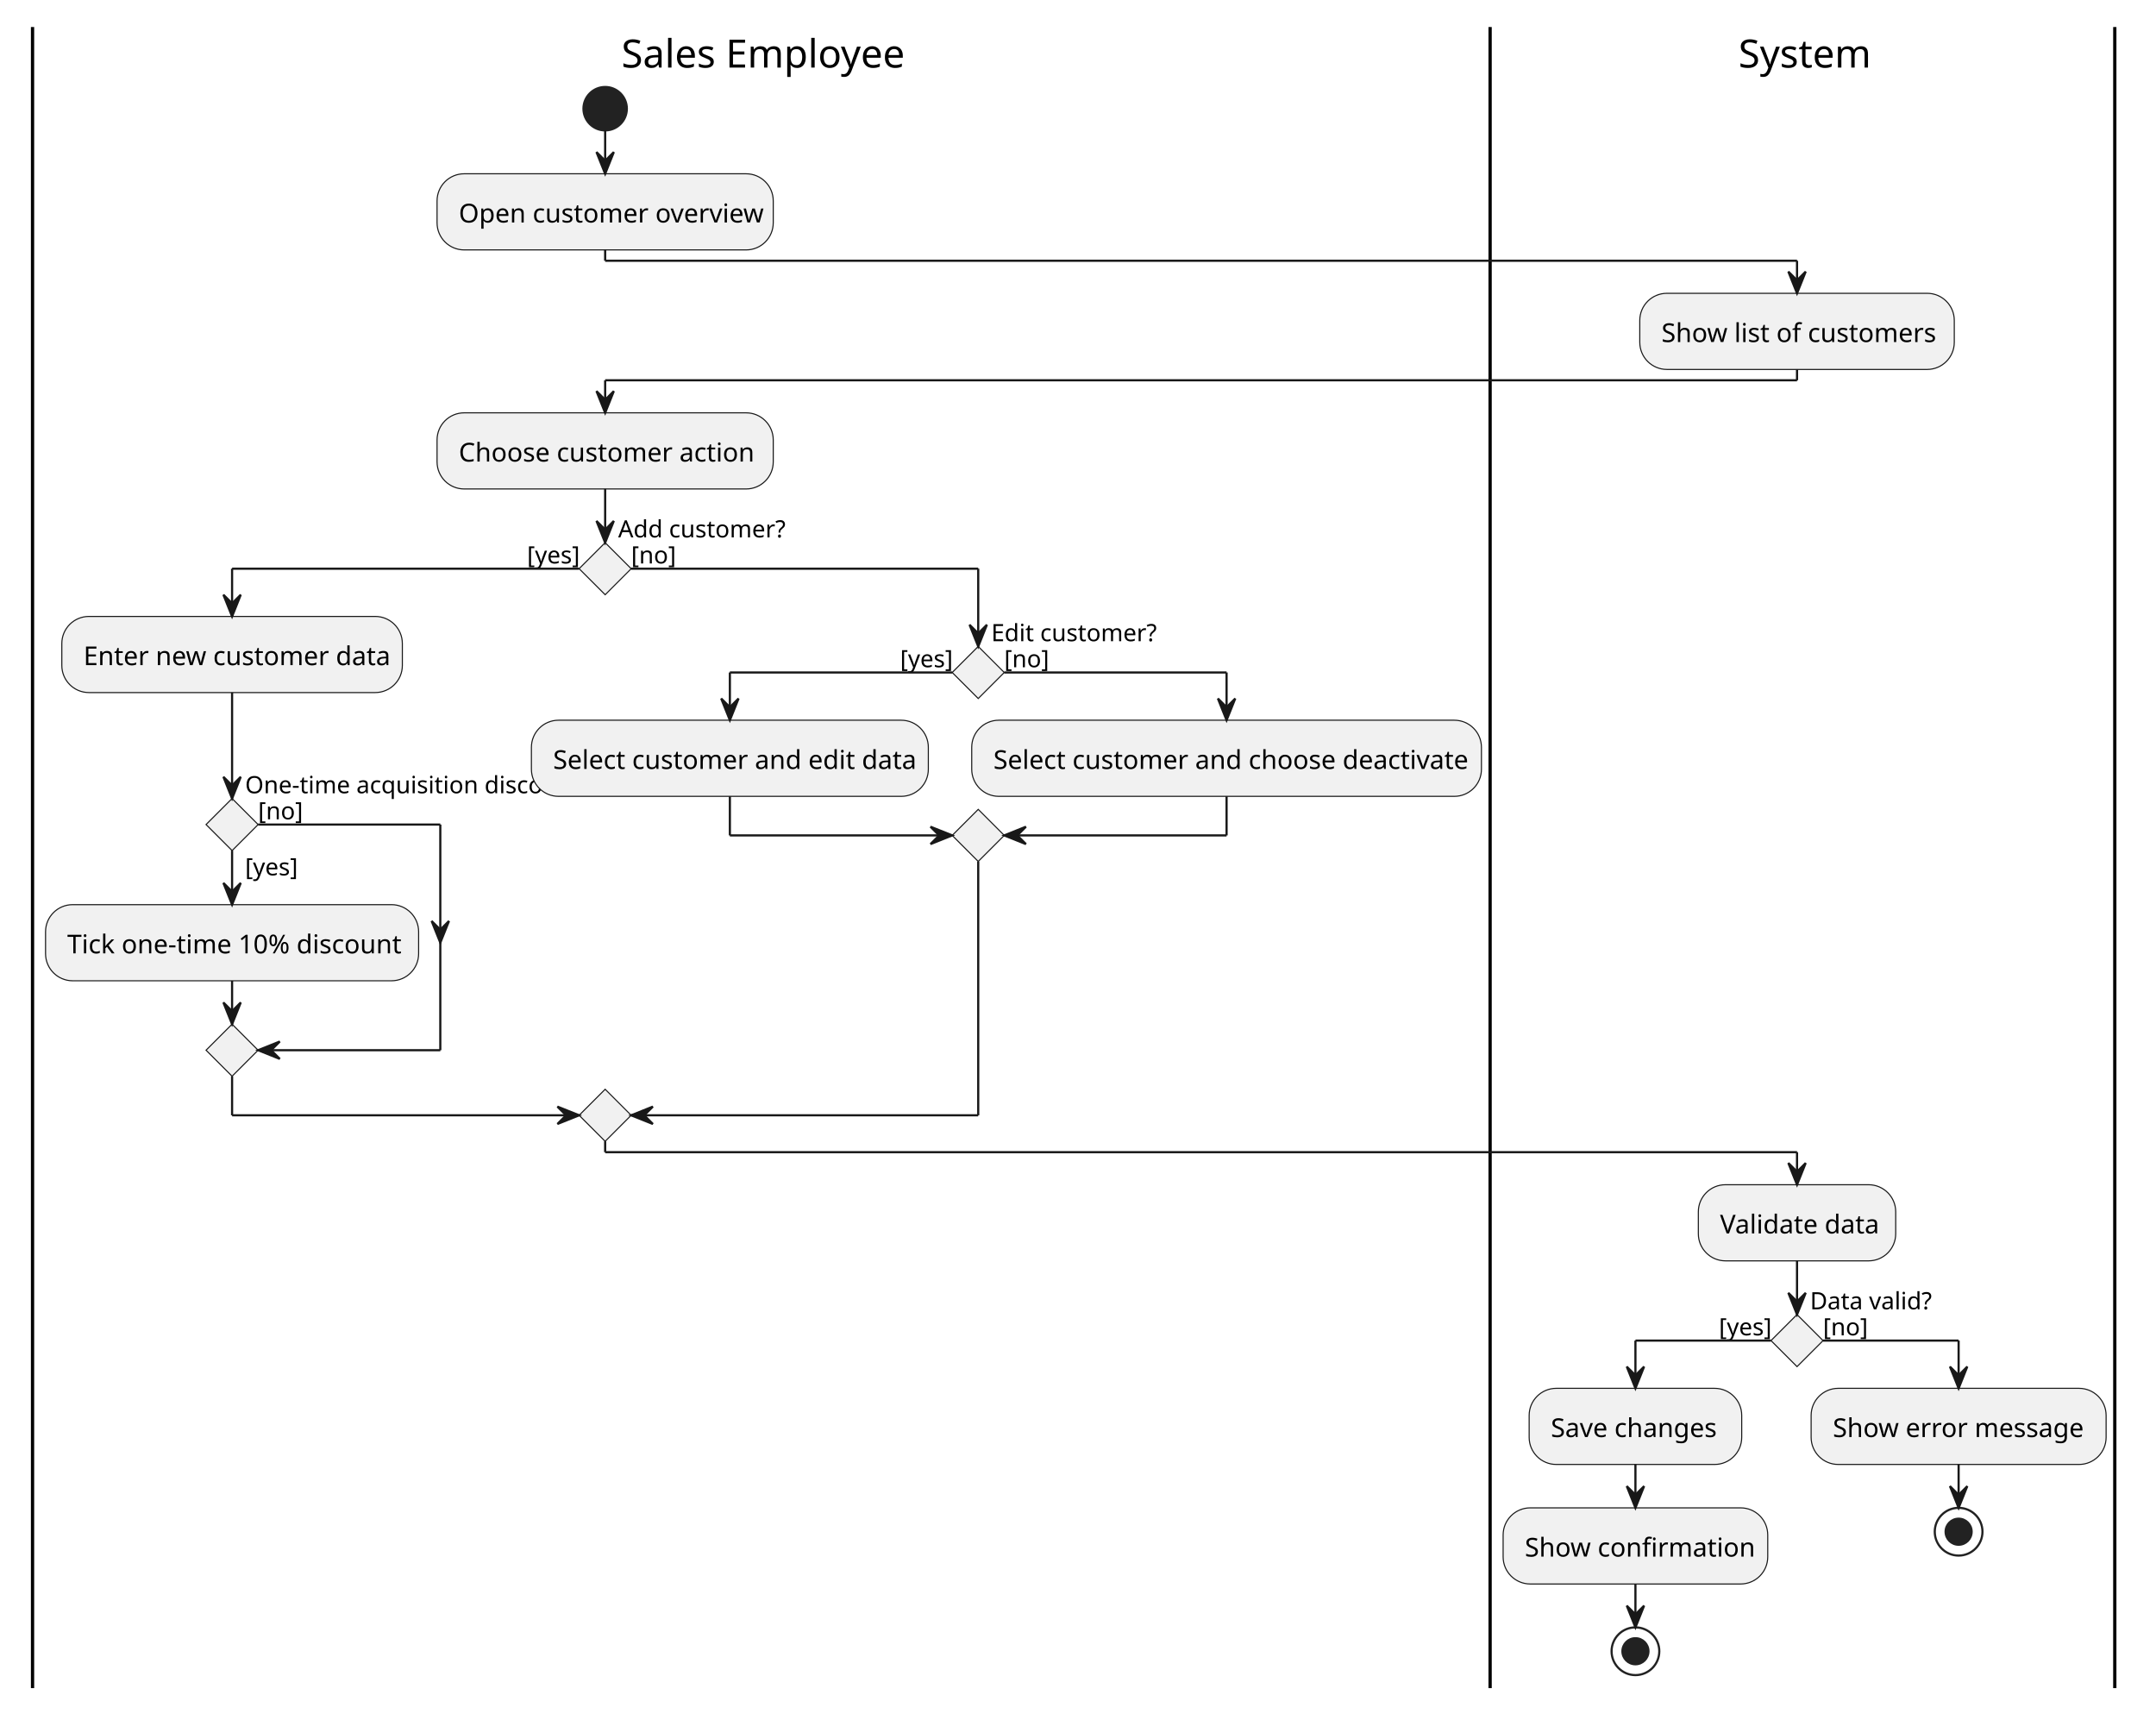
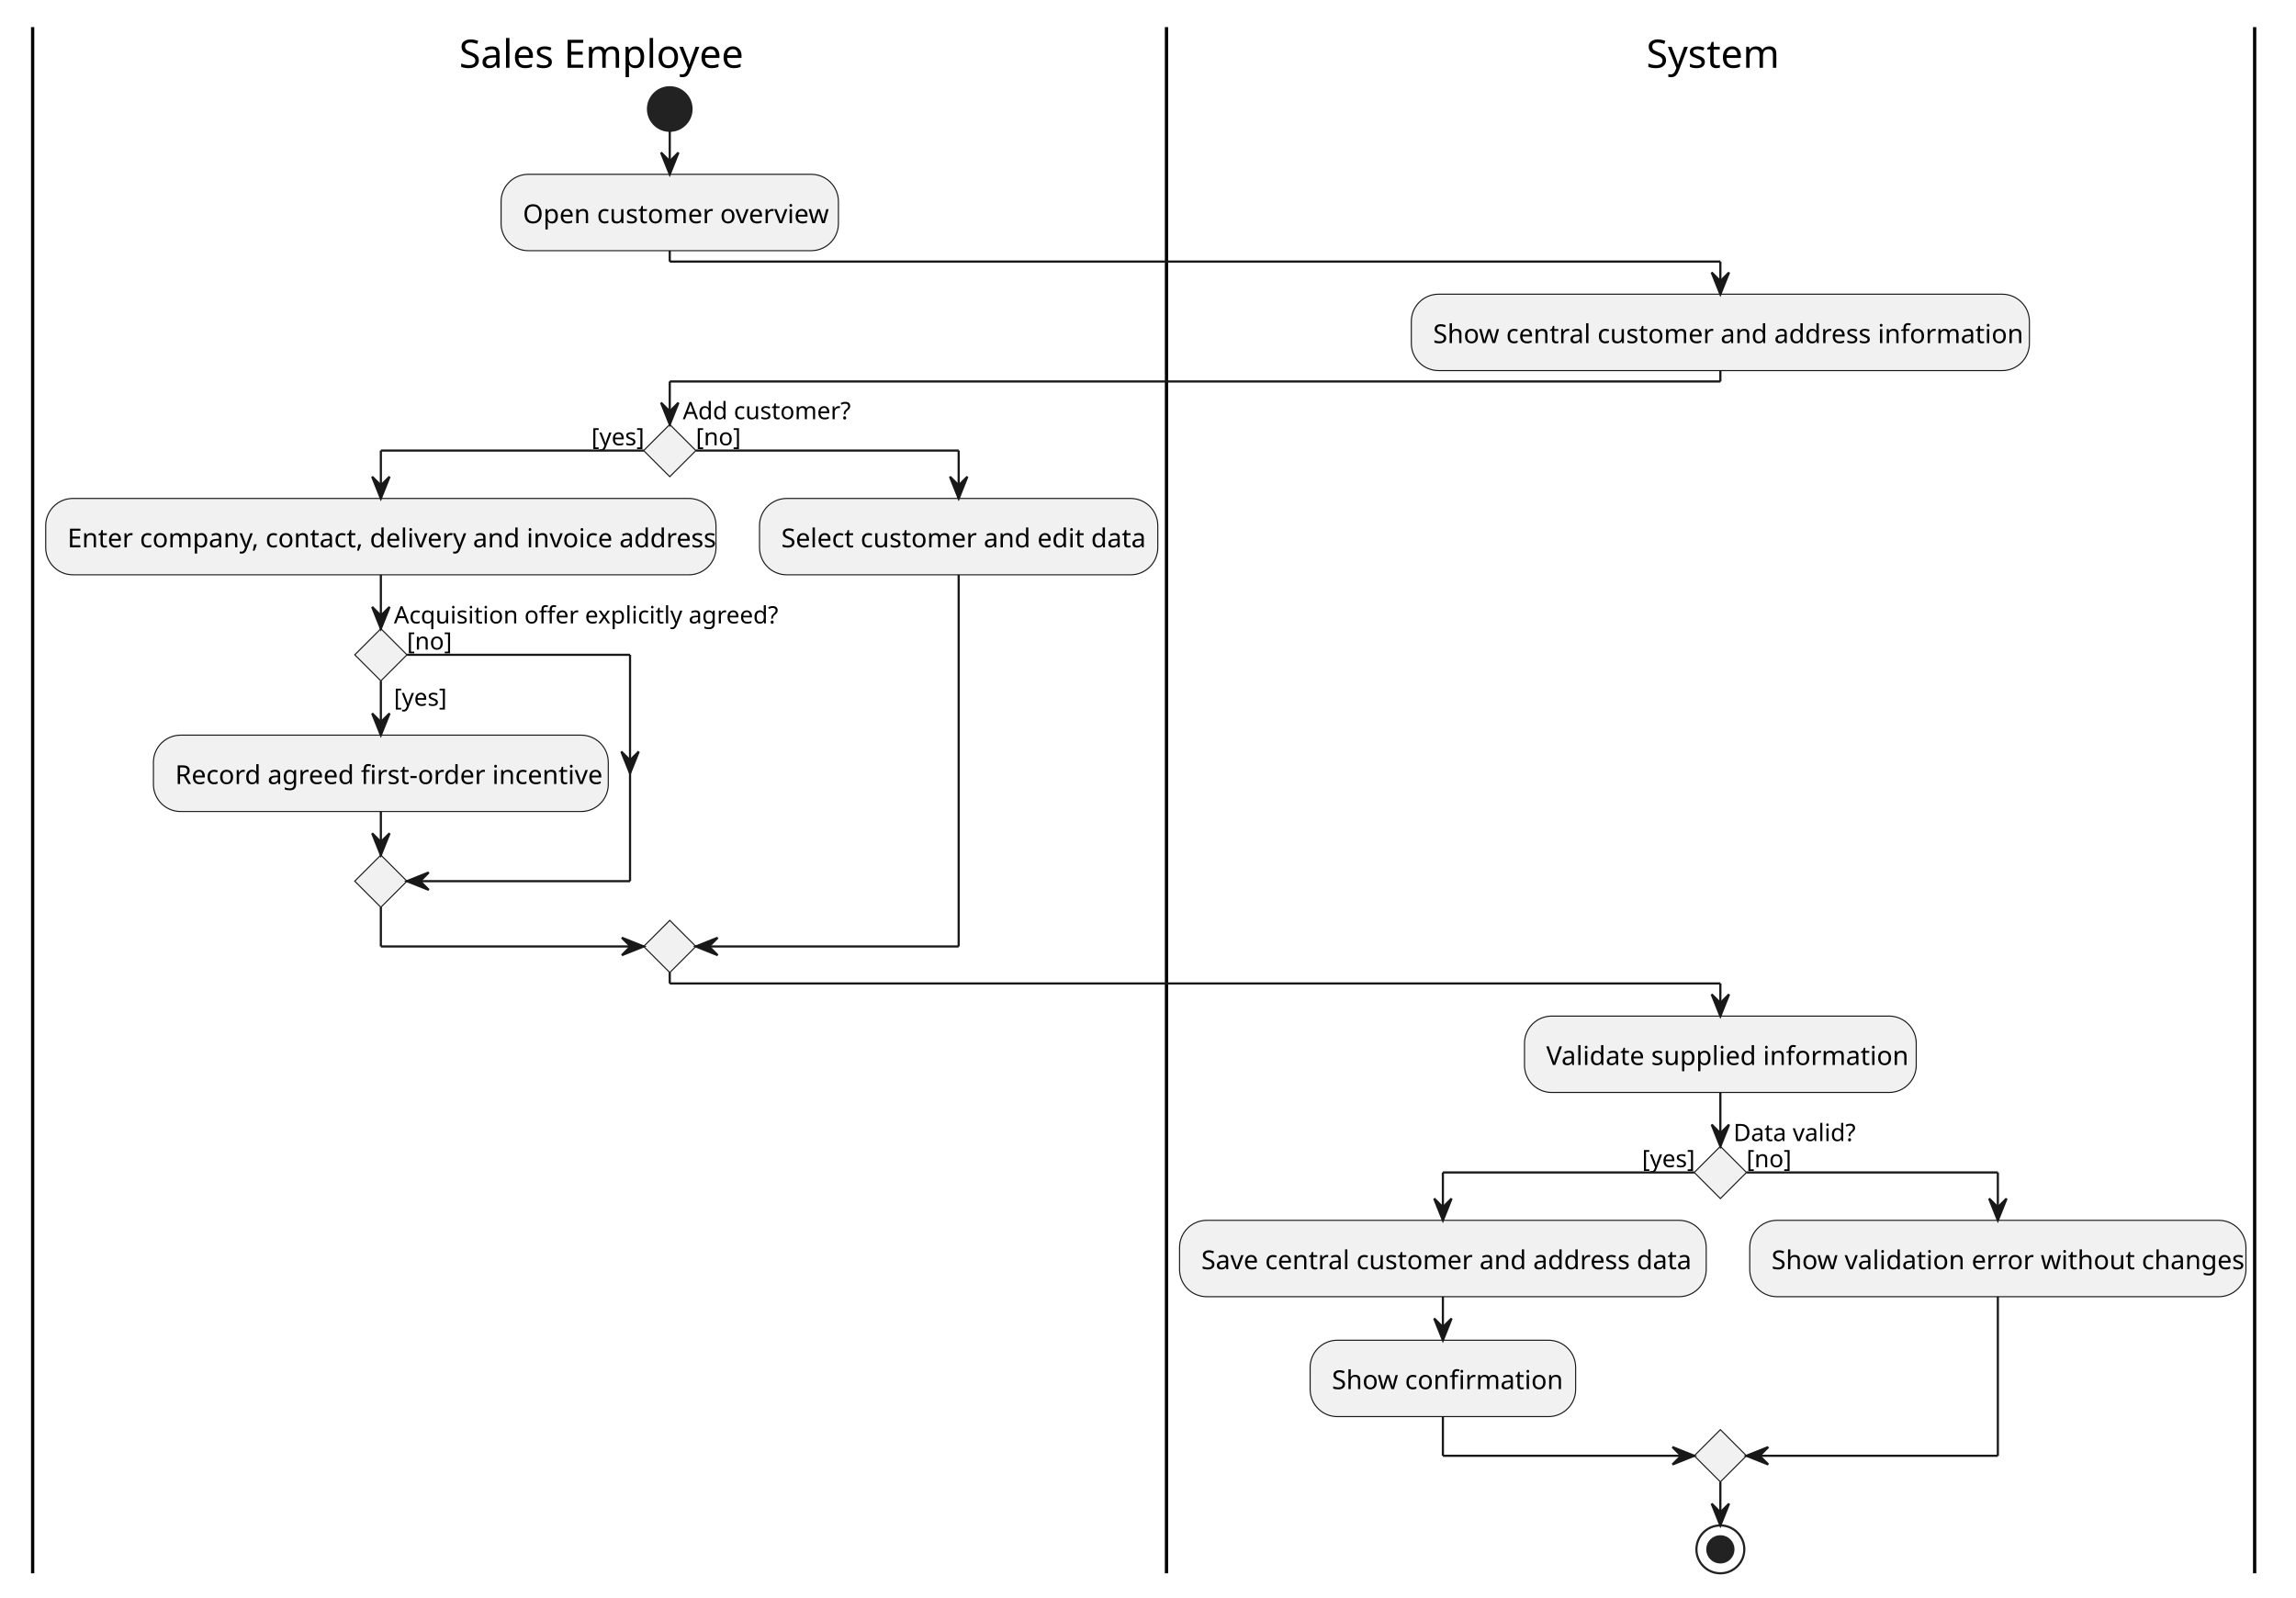
- <svg xmlns="http://www.w3.org/2000/svg" contentStyleType="text/css" height="790px" preserveAspectRatio="none" style="width:994px;height:790px;background:#FFFFFF;" version="1.1" viewBox="0 0 994 790" width="994px" zoomAndPan="magnify">
+ <svg xmlns="http://www.w3.org/2000/svg" contentStyleType="text/css" height="734px" preserveAspectRatio="none" style="width:1055px;height:734px;background:#FFFFFF;" version="1.1" viewBox="0 0 1055 734" width="1055px" zoomAndPan="magnify">
  <defs />
  <g>
-     <rect fill="none" height="22.641" style="stroke:none;stroke-width:1.0;" width="961.5" x="15" y="12.455" />
-     <ellipse cx="279" cy="50.096" fill="#222222" rx="10" ry="10" style="stroke:#222222;stroke-width:1.0;" />
-     <rect fill="#F1F1F1" height="35.094" rx="12.5" ry="12.5" style="stroke:#181818;stroke-width:0.5;" width="155" x="201.5" y="80.096" />
-     <text fill="#000000" font-family="sans-serif" font-size="12" lengthAdjust="spacing" textLength="135" x="211.5" y="102.553">Open customer overview</text>
-     <rect fill="#F1F1F1" height="35.094" rx="12.5" ry="12.5" style="stroke:#181818;stroke-width:0.5;" width="155" x="201.5" y="190.283" />
-     <text fill="#000000" font-family="sans-serif" font-size="12" lengthAdjust="spacing" textLength="135" x="211.5" y="212.74">Choose customer action</text>
-     <polygon fill="#F1F1F1" points="279,250.13,291,262.13,279,274.13,267,262.13,279,250.13" style="stroke:#181818;stroke-width:0.5;" />
-     <text fill="#000000" font-family="sans-serif" font-size="11" lengthAdjust="spacing" textLength="74" x="285" y="247.713">Add customer?</text>
-     <text fill="#000000" font-family="sans-serif" font-size="11" lengthAdjust="spacing" textLength="24" x="243" y="259.713">[yes]</text>
-     <text fill="#000000" font-family="sans-serif" font-size="11" lengthAdjust="spacing" textLength="18" x="291" y="259.713">[no]</text>
-     <rect fill="#F1F1F1" height="35.094" rx="12.5" ry="12.5" style="stroke:#181818;stroke-width:0.5;" width="157" x="28.5" y="284.13" />
-     <text fill="#000000" font-family="sans-serif" font-size="12" lengthAdjust="spacing" textLength="137" x="38.5" y="306.587">Enter new customer data</text>
-     <rect fill="#F1F1F1" height="35.094" rx="12.5" ry="12.5" style="stroke:#181818;stroke-width:0.5;" width="172" x="21" y="416.978" />
-     <text fill="#000000" font-family="sans-serif" font-size="12" lengthAdjust="spacing" textLength="152" x="31" y="439.435">Tick one-time 10% discount</text>
-     <polygon fill="#F1F1F1" points="107,368.06,119,380.06,107,392.06,95,380.06,107,368.06" style="stroke:#181818;stroke-width:0.5;" />
-     <text fill="#000000" font-family="sans-serif" font-size="11" lengthAdjust="spacing" textLength="147" x="113" y="365.643">One-time acquisition discount?</text>
-     <text fill="#000000" font-family="sans-serif" font-size="11" lengthAdjust="spacing" textLength="24" x="113" y="403.478">[yes]</text>
-     <text fill="#000000" font-family="sans-serif" font-size="11" lengthAdjust="spacing" textLength="18" x="119" y="377.643">[no]</text>
-     <polygon fill="#F1F1F1" points="107,472.071,119,484.071,107,496.071,95,484.071,107,472.071" style="stroke:#181818;stroke-width:0.5;" />
-     <polygon fill="#F1F1F1" points="451,297.966,463,309.966,451,321.966,439,309.966,451,297.966" style="stroke:#181818;stroke-width:0.5;" />
-     <text fill="#000000" font-family="sans-serif" font-size="11" lengthAdjust="spacing" textLength="71" x="457" y="295.549">Edit customer?</text>
-     <text fill="#000000" font-family="sans-serif" font-size="11" lengthAdjust="spacing" textLength="24" x="415" y="307.549">[yes]</text>
-     <text fill="#000000" font-family="sans-serif" font-size="11" lengthAdjust="spacing" textLength="18" x="463" y="307.549">[no]</text>
-     <rect fill="#F1F1F1" height="35.094" rx="12.5" ry="12.5" style="stroke:#181818;stroke-width:0.5;" width="183" x="245" y="331.966" />
-     <text fill="#000000" font-family="sans-serif" font-size="12" lengthAdjust="spacing" textLength="163" x="255" y="354.423">Select customer and edit data</text>
-     <rect fill="#F1F1F1" height="35.094" rx="12.5" ry="12.5" style="stroke:#181818;stroke-width:0.5;" width="235" x="448" y="331.966" />
-     <text fill="#000000" font-family="sans-serif" font-size="12" lengthAdjust="spacing" textLength="215" x="458" y="354.423">Select customer and choose deactivate</text>
-     <polygon fill="#F1F1F1" points="451,373.06,463,385.06,451,397.06,439,385.06,451,373.06" style="stroke:#181818;stroke-width:0.5;" />
-     <polygon fill="#F1F1F1" points="279,502.071,291,514.071,279,526.071,267,514.071,279,502.071" style="stroke:#181818;stroke-width:0.5;" />
-     <line style="stroke:#000000;stroke-width:1.5;" x1="15" x2="15" y1="12.455" y2="778.106" />
-     <rect fill="#F1F1F1" height="35.094" rx="12.5" ry="12.5" style="stroke:#181818;stroke-width:0.5;" width="145" x="756" y="135.19" />
-     <text fill="#000000" font-family="sans-serif" font-size="12" lengthAdjust="spacing" textLength="125" x="766" y="157.647">Show list of customers</text>
-     <rect fill="#F1F1F1" height="35.094" rx="12.5" ry="12.5" style="stroke:#181818;stroke-width:0.5;" width="91" x="783" y="546.071" />
-     <text fill="#000000" font-family="sans-serif" font-size="12" lengthAdjust="spacing" textLength="71" x="793" y="568.528">Validate data</text>
-     <polygon fill="#F1F1F1" points="828.5,605.918,840.5,617.918,828.5,629.918,816.5,617.918,828.5,605.918" style="stroke:#181818;stroke-width:0.5;" />
-     <text fill="#000000" font-family="sans-serif" font-size="11" lengthAdjust="spacing" textLength="53" x="834.5" y="603.501">Data valid?</text>
-     <text fill="#000000" font-family="sans-serif" font-size="11" lengthAdjust="spacing" textLength="24" x="792.5" y="615.501">[yes]</text>
-     <text fill="#000000" font-family="sans-serif" font-size="11" lengthAdjust="spacing" textLength="18" x="840.5" y="615.501">[no]</text>
-     <rect fill="#F1F1F1" height="35.094" rx="12.5" ry="12.5" style="stroke:#181818;stroke-width:0.5;" width="98" x="705" y="639.918" />
-     <text fill="#000000" font-family="sans-serif" font-size="12" lengthAdjust="spacing" textLength="78" x="715" y="662.375">Save changes</text>
-     <rect fill="#F1F1F1" height="35.094" rx="12.5" ry="12.5" style="stroke:#181818;stroke-width:0.5;" width="122" x="693" y="695.012" />
-     <text fill="#000000" font-family="sans-serif" font-size="12" lengthAdjust="spacing" textLength="102" x="703" y="717.469">Show confirmation</text>
-     <ellipse cx="754" cy="761.106" fill="none" rx="11" ry="11" style="stroke:#222222;stroke-width:1.0;" />
-     <ellipse cx="754" cy="761.106" fill="#222222" rx="6" ry="6" style="stroke:#222222;stroke-width:1.0;" />
-     <rect fill="#F1F1F1" height="35.094" rx="12.5" ry="12.5" style="stroke:#181818;stroke-width:0.5;" width="136" x="835" y="639.918" />
-     <text fill="#000000" font-family="sans-serif" font-size="12" lengthAdjust="spacing" textLength="116" x="845" y="662.375">Show error message</text>
-     <ellipse cx="903" cy="706.012" fill="none" rx="11" ry="11" style="stroke:#222222;stroke-width:1.0;" />
-     <ellipse cx="903" cy="706.012" fill="#222222" rx="6" ry="6" style="stroke:#222222;stroke-width:1.0;" />
-     <line style="stroke:#000000;stroke-width:1.5;" x1="687" x2="687" y1="12.455" y2="778.106" />
-     <line style="stroke:#000000;stroke-width:1.5;" x1="975" x2="975" y1="12.455" y2="778.106" />
-     <line style="stroke:#181818;stroke-width:1.0;" x1="279" x2="279" y1="60.096" y2="80.096" />
-     <polygon fill="#181818" points="275,70.096,279,80.096,283,70.096,279,74.096" style="stroke:#181818;stroke-width:1.0;" />
-     <line style="stroke:#181818;stroke-width:1.0;" x1="107" x2="107" y1="392.06" y2="416.978" />
-     <polygon fill="#181818" points="103,406.978,107,416.978,111,406.978,107,410.978" style="stroke:#181818;stroke-width:1.0;" />
-     <line style="stroke:#181818;stroke-width:1.0;" x1="119" x2="203" y1="380.06" y2="380.06" />
-     <polygon fill="#181818" points="199,424.524,203,434.524,207,424.524,203,428.524" style="stroke:#181818;stroke-width:1.0;" />
-     <line style="stroke:#181818;stroke-width:1.0;" x1="203" x2="203" y1="380.06" y2="484.071" />
-     <line style="stroke:#181818;stroke-width:1.0;" x1="203" x2="119" y1="484.071" y2="484.071" />
-     <polygon fill="#181818" points="129,480.071,119,484.071,129,488.071,125,484.071" style="stroke:#181818;stroke-width:1.0;" />
-     <line style="stroke:#181818;stroke-width:1.0;" x1="107" x2="107" y1="452.071" y2="472.071" />
-     <polygon fill="#181818" points="103,462.071,107,472.071,111,462.071,107,466.071" style="stroke:#181818;stroke-width:1.0;" />
-     <line style="stroke:#181818;stroke-width:1.0;" x1="107" x2="107" y1="319.224" y2="368.06" />
-     <polygon fill="#181818" points="103,358.06,107,368.06,111,358.06,107,362.06" style="stroke:#181818;stroke-width:1.0;" />
-     <line style="stroke:#181818;stroke-width:1.0;" x1="439" x2="336.5" y1="309.966" y2="309.966" />
-     <line style="stroke:#181818;stroke-width:1.0;" x1="336.5" x2="336.5" y1="309.966" y2="331.966" />
-     <polygon fill="#181818" points="332.5,321.966,336.5,331.966,340.5,321.966,336.5,325.966" style="stroke:#181818;stroke-width:1.0;" />
-     <line style="stroke:#181818;stroke-width:1.0;" x1="463" x2="565.5" y1="309.966" y2="309.966" />
-     <line style="stroke:#181818;stroke-width:1.0;" x1="565.5" x2="565.5" y1="309.966" y2="331.966" />
-     <polygon fill="#181818" points="561.5,321.966,565.5,331.966,569.5,321.966,565.5,325.966" style="stroke:#181818;stroke-width:1.0;" />
-     <line style="stroke:#181818;stroke-width:1.0;" x1="336.5" x2="336.5" y1="367.06" y2="385.06" />
-     <line style="stroke:#181818;stroke-width:1.0;" x1="336.5" x2="439" y1="385.06" y2="385.06" />
-     <polygon fill="#181818" points="429,381.06,439,385.06,429,389.06,433,385.06" style="stroke:#181818;stroke-width:1.0;" />
-     <line style="stroke:#181818;stroke-width:1.0;" x1="565.5" x2="565.5" y1="367.06" y2="385.06" />
-     <line style="stroke:#181818;stroke-width:1.0;" x1="565.5" x2="463" y1="385.06" y2="385.06" />
-     <polygon fill="#181818" points="473,381.06,463,385.06,473,389.06,469,385.06" style="stroke:#181818;stroke-width:1.0;" />
-     <line style="stroke:#181818;stroke-width:1.0;" x1="267" x2="107" y1="262.13" y2="262.13" />
-     <line style="stroke:#181818;stroke-width:1.0;" x1="107" x2="107" y1="262.13" y2="284.13" />
-     <polygon fill="#181818" points="103,274.13,107,284.13,111,274.13,107,278.13" style="stroke:#181818;stroke-width:1.0;" />
-     <line style="stroke:#181818;stroke-width:1.0;" x1="291" x2="451" y1="262.13" y2="262.13" />
-     <line style="stroke:#181818;stroke-width:1.0;" x1="451" x2="451" y1="262.13" y2="297.966" />
-     <polygon fill="#181818" points="447,287.966,451,297.966,455,287.966,451,291.966" style="stroke:#181818;stroke-width:1.0;" />
-     <line style="stroke:#181818;stroke-width:1.0;" x1="107" x2="107" y1="496.071" y2="514.071" />
-     <line style="stroke:#181818;stroke-width:1.0;" x1="107" x2="267" y1="514.071" y2="514.071" />
-     <polygon fill="#181818" points="257,510.071,267,514.071,257,518.071,261,514.071" style="stroke:#181818;stroke-width:1.0;" />
-     <line style="stroke:#181818;stroke-width:1.0;" x1="451" x2="451" y1="397.06" y2="514.071" />
-     <line style="stroke:#181818;stroke-width:1.0;" x1="451" x2="291" y1="514.071" y2="514.071" />
-     <polygon fill="#181818" points="301,510.071,291,514.071,301,518.071,297,514.071" style="stroke:#181818;stroke-width:1.0;" />
-     <line style="stroke:#181818;stroke-width:1.0;" x1="279" x2="279" y1="225.377" y2="250.13" />
-     <polygon fill="#181818" points="275,240.13,279,250.13,283,240.13,279,244.13" style="stroke:#181818;stroke-width:1.0;" />
-     <line style="stroke:#181818;stroke-width:1.0;" x1="754" x2="754" y1="675.012" y2="695.012" />
-     <polygon fill="#181818" points="750,685.012,754,695.012,758,685.012,754,689.012" style="stroke:#181818;stroke-width:1.0;" />
-     <line style="stroke:#181818;stroke-width:1.0;" x1="754" x2="754" y1="730.106" y2="750.106" />
-     <polygon fill="#181818" points="750,740.106,754,750.106,758,740.106,754,744.106" style="stroke:#181818;stroke-width:1.0;" />
-     <line style="stroke:#181818;stroke-width:1.0;" x1="903" x2="903" y1="675.012" y2="695.012" />
-     <polygon fill="#181818" points="899,685.012,903,695.012,907,685.012,903,689.012" style="stroke:#181818;stroke-width:1.0;" />
-     <line style="stroke:#181818;stroke-width:1.0;" x1="816.5" x2="754" y1="617.918" y2="617.918" />
-     <line style="stroke:#181818;stroke-width:1.0;" x1="754" x2="754" y1="617.918" y2="639.918" />
-     <polygon fill="#181818" points="750,629.918,754,639.918,758,629.918,754,633.918" style="stroke:#181818;stroke-width:1.0;" />
-     <line style="stroke:#181818;stroke-width:1.0;" x1="840.5" x2="903" y1="617.918" y2="617.918" />
-     <line style="stroke:#181818;stroke-width:1.0;" x1="903" x2="903" y1="617.918" y2="639.918" />
-     <polygon fill="#181818" points="899,629.918,903,639.918,907,629.918,903,633.918" style="stroke:#181818;stroke-width:1.0;" />
-     <line style="stroke:#181818;stroke-width:1.0;" x1="828.5" x2="828.5" y1="581.165" y2="605.918" />
-     <polygon fill="#181818" points="824.5,595.918,828.5,605.918,832.5,595.918,828.5,599.918" style="stroke:#181818;stroke-width:1.0;" />
-     <line style="stroke:#181818;stroke-width:1.0;" x1="279" x2="279" y1="115.189" y2="120.189" />
-     <line style="stroke:#181818;stroke-width:1.0;" x1="279" x2="828.5" y1="120.189" y2="120.189" />
-     <line style="stroke:#181818;stroke-width:1.0;" x1="828.5" x2="828.5" y1="120.189" y2="135.19" />
-     <polygon fill="#181818" points="824.5,125.189,828.5,135.19,832.5,125.189,828.5,129.19" style="stroke:#181818;stroke-width:1.0;" />
-     <line style="stroke:#181818;stroke-width:1.0;" x1="828.5" x2="828.5" y1="170.283" y2="175.283" />
-     <line style="stroke:#181818;stroke-width:1.0;" x1="828.5" x2="279" y1="175.283" y2="175.283" />
-     <line style="stroke:#181818;stroke-width:1.0;" x1="279" x2="279" y1="175.283" y2="190.283" />
-     <polygon fill="#181818" points="275,180.283,279,190.283,283,180.283,279,184.283" style="stroke:#181818;stroke-width:1.0;" />
-     <line style="stroke:#181818;stroke-width:1.0;" x1="279" x2="279" y1="526.071" y2="531.071" />
-     <line style="stroke:#181818;stroke-width:1.0;" x1="279" x2="828.5" y1="531.071" y2="531.071" />
-     <line style="stroke:#181818;stroke-width:1.0;" x1="828.5" x2="828.5" y1="531.071" y2="546.071" />
-     <polygon fill="#181818" points="824.5,536.071,828.5,546.071,832.5,536.071,828.5,540.071" style="stroke:#181818;stroke-width:1.0;" />
-     <text fill="#000000" font-family="sans-serif" font-size="18" lengthAdjust="spacing" textLength="129" x="286.5" y="31.141">Sales Employee</text>
-     <text fill="#000000" font-family="sans-serif" font-size="18" lengthAdjust="spacing" textLength="59" x="801.5" y="31.141">System</text>
+     <rect fill="none" height="22.641" style="stroke:none;stroke-width:1.0;" width="1022.5" x="15" y="12.455" />
+     <ellipse cx="307.75" cy="50.096" fill="#222222" rx="10" ry="10" style="stroke:#222222;stroke-width:1.0;" />
+     <rect fill="#F1F1F1" height="35.094" rx="12.5" ry="12.5" style="stroke:#181818;stroke-width:0.5;" width="155" x="230.25" y="80.096" />
+     <text fill="#000000" font-family="sans-serif" font-size="12" lengthAdjust="spacing" textLength="135" x="240.25" y="102.553">Open customer overview</text>
+     <polygon fill="#F1F1F1" points="307.75,195.036,319.75,207.036,307.75,219.036,295.75,207.036,307.75,195.036" style="stroke:#181818;stroke-width:0.5;" />
+     <text fill="#000000" font-family="sans-serif" font-size="11" lengthAdjust="spacing" textLength="74" x="313.75" y="192.619">Add customer?</text>
+     <text fill="#000000" font-family="sans-serif" font-size="11" lengthAdjust="spacing" textLength="24" x="271.75" y="204.619">[yes]</text>
+     <text fill="#000000" font-family="sans-serif" font-size="11" lengthAdjust="spacing" textLength="18" x="319.75" y="204.619">[no]</text>
+     <rect fill="#F1F1F1" height="35.094" rx="12.5" ry="12.5" style="stroke:#181818;stroke-width:0.5;" width="308" x="21" y="229.036" />
+     <text fill="#000000" font-family="sans-serif" font-size="12" lengthAdjust="spacing" textLength="288" x="31" y="251.493">Enter company, contact, delivery and invoice address</text>
+     <rect fill="#F1F1F1" height="35.094" rx="12.5" ry="12.5" style="stroke:#181818;stroke-width:0.5;" width="209" x="70.5" y="337.801" />
+     <text fill="#000000" font-family="sans-serif" font-size="12" lengthAdjust="spacing" textLength="189" x="80.5" y="360.258">Record agreed first-order incentive</text>
+     <polygon fill="#F1F1F1" points="175,288.883,187,300.883,175,312.883,163,300.883,175,288.883" style="stroke:#181818;stroke-width:0.5;" />
+     <text fill="#000000" font-family="sans-serif" font-size="11" lengthAdjust="spacing" textLength="167" x="181" y="286.466">Acquisition offer explicitly agreed?</text>
+     <text fill="#000000" font-family="sans-serif" font-size="11" lengthAdjust="spacing" textLength="24" x="181" y="324.302">[yes]</text>
+     <text fill="#000000" font-family="sans-serif" font-size="11" lengthAdjust="spacing" textLength="18" x="187" y="298.466">[no]</text>
+     <polygon fill="#F1F1F1" points="175,392.894,187,404.894,175,416.894,163,404.894,175,392.894" style="stroke:#181818;stroke-width:0.5;" />
+     <rect fill="#F1F1F1" height="35.094" rx="12.5" ry="12.5" style="stroke:#181818;stroke-width:0.5;" width="183" x="349" y="229.036" />
+     <text fill="#000000" font-family="sans-serif" font-size="12" lengthAdjust="spacing" textLength="163" x="359" y="251.493">Select customer and edit data</text>
+     <polygon fill="#F1F1F1" points="307.75,422.894,319.75,434.894,307.75,446.894,295.75,434.894,307.75,422.894" style="stroke:#181818;stroke-width:0.5;" />
+     <line style="stroke:#000000;stroke-width:1.5;" x1="15" x2="15" y1="12.455" y2="722.929" />
+     <rect fill="#F1F1F1" height="35.094" rx="12.5" ry="12.5" style="stroke:#181818;stroke-width:0.5;" width="284" x="648.5" y="135.19" />
+     <text fill="#000000" font-family="sans-serif" font-size="12" lengthAdjust="spacing" textLength="264" x="658.5" y="157.647">Show central customer and address information</text>
+     <rect fill="#F1F1F1" height="35.094" rx="12.5" ry="12.5" style="stroke:#181818;stroke-width:0.5;" width="180" x="700.5" y="466.894" />
+     <text fill="#000000" font-family="sans-serif" font-size="12" lengthAdjust="spacing" textLength="160" x="710.5" y="489.352">Validate supplied information</text>
+     <polygon fill="#F1F1F1" points="790.5,526.741,802.5,538.741,790.5,550.741,778.5,538.741,790.5,526.741" style="stroke:#181818;stroke-width:0.5;" />
+     <text fill="#000000" font-family="sans-serif" font-size="11" lengthAdjust="spacing" textLength="53" x="796.5" y="524.324">Data valid?</text>
+     <text fill="#000000" font-family="sans-serif" font-size="11" lengthAdjust="spacing" textLength="24" x="754.5" y="536.324">[yes]</text>
+     <text fill="#000000" font-family="sans-serif" font-size="11" lengthAdjust="spacing" textLength="18" x="802.5" y="536.324">[no]</text>
+     <rect fill="#F1F1F1" height="35.094" rx="12.5" ry="12.5" style="stroke:#181818;stroke-width:0.5;" width="242" x="542" y="560.741" />
+     <text fill="#000000" font-family="sans-serif" font-size="12" lengthAdjust="spacing" textLength="222" x="552" y="583.198">Save central customer and address data</text>
+     <rect fill="#F1F1F1" height="35.094" rx="12.5" ry="12.5" style="stroke:#181818;stroke-width:0.5;" width="122" x="602" y="615.835" />
+     <text fill="#000000" font-family="sans-serif" font-size="12" lengthAdjust="spacing" textLength="102" x="612" y="638.292">Show confirmation</text>
+     <rect fill="#F1F1F1" height="35.094" rx="12.5" ry="12.5" style="stroke:#181818;stroke-width:0.5;" width="228" x="804" y="560.741" />
+     <text fill="#000000" font-family="sans-serif" font-size="12" lengthAdjust="spacing" textLength="208" x="814" y="583.198">Show validation error without changes</text>
+     <polygon fill="#F1F1F1" points="790.5,656.929,802.5,668.929,790.5,680.929,778.5,668.929,790.5,656.929" style="stroke:#181818;stroke-width:0.5;" />
+     <ellipse cx="790.5" cy="711.929" fill="none" rx="11" ry="11" style="stroke:#222222;stroke-width:1.0;" />
+     <ellipse cx="790.5" cy="711.929" fill="#222222" rx="6" ry="6" style="stroke:#222222;stroke-width:1.0;" />
+     <line style="stroke:#000000;stroke-width:1.5;" x1="536" x2="536" y1="12.455" y2="722.929" />
+     <line style="stroke:#000000;stroke-width:1.5;" x1="1036" x2="1036" y1="12.455" y2="722.929" />
+     <line style="stroke:#181818;stroke-width:1.0;" x1="307.75" x2="307.75" y1="60.096" y2="80.096" />
+     <polygon fill="#181818" points="303.75,70.096,307.75,80.096,311.75,70.096,307.75,74.096" style="stroke:#181818;stroke-width:1.0;" />
+     <line style="stroke:#181818;stroke-width:1.0;" x1="175" x2="175" y1="312.883" y2="337.801" />
+     <polygon fill="#181818" points="171,327.801,175,337.801,179,327.801,175,331.801" style="stroke:#181818;stroke-width:1.0;" />
+     <line style="stroke:#181818;stroke-width:1.0;" x1="187" x2="289.5" y1="300.883" y2="300.883" />
+     <polygon fill="#181818" points="285.5,345.348,289.5,355.348,293.5,345.348,289.5,349.348" style="stroke:#181818;stroke-width:1.0;" />
+     <line style="stroke:#181818;stroke-width:1.0;" x1="289.5" x2="289.5" y1="300.883" y2="404.894" />
+     <line style="stroke:#181818;stroke-width:1.0;" x1="289.5" x2="187" y1="404.894" y2="404.894" />
+     <polygon fill="#181818" points="197,400.894,187,404.894,197,408.894,193,404.894" style="stroke:#181818;stroke-width:1.0;" />
+     <line style="stroke:#181818;stroke-width:1.0;" x1="175" x2="175" y1="372.894" y2="392.894" />
+     <polygon fill="#181818" points="171,382.894,175,392.894,179,382.894,175,386.894" style="stroke:#181818;stroke-width:1.0;" />
+     <line style="stroke:#181818;stroke-width:1.0;" x1="175" x2="175" y1="264.13" y2="288.883" />
+     <polygon fill="#181818" points="171,278.883,175,288.883,179,278.883,175,282.883" style="stroke:#181818;stroke-width:1.0;" />
+     <line style="stroke:#181818;stroke-width:1.0;" x1="295.75" x2="175" y1="207.036" y2="207.036" />
+     <line style="stroke:#181818;stroke-width:1.0;" x1="175" x2="175" y1="207.036" y2="229.036" />
+     <polygon fill="#181818" points="171,219.036,175,229.036,179,219.036,175,223.036" style="stroke:#181818;stroke-width:1.0;" />
+     <line style="stroke:#181818;stroke-width:1.0;" x1="319.75" x2="440.5" y1="207.036" y2="207.036" />
+     <line style="stroke:#181818;stroke-width:1.0;" x1="440.5" x2="440.5" y1="207.036" y2="229.036" />
+     <polygon fill="#181818" points="436.5,219.036,440.5,229.036,444.5,219.036,440.5,223.036" style="stroke:#181818;stroke-width:1.0;" />
+     <line style="stroke:#181818;stroke-width:1.0;" x1="175" x2="175" y1="416.894" y2="434.894" />
+     <line style="stroke:#181818;stroke-width:1.0;" x1="175" x2="295.75" y1="434.894" y2="434.894" />
+     <polygon fill="#181818" points="285.75,430.894,295.75,434.894,285.75,438.894,289.75,434.894" style="stroke:#181818;stroke-width:1.0;" />
+     <line style="stroke:#181818;stroke-width:1.0;" x1="440.5" x2="440.5" y1="264.13" y2="434.894" />
+     <line style="stroke:#181818;stroke-width:1.0;" x1="440.5" x2="319.75" y1="434.894" y2="434.894" />
+     <polygon fill="#181818" points="329.75,430.894,319.75,434.894,329.75,438.894,325.75,434.894" style="stroke:#181818;stroke-width:1.0;" />
+     <line style="stroke:#181818;stroke-width:1.0;" x1="663" x2="663" y1="595.835" y2="615.835" />
+     <polygon fill="#181818" points="659,605.835,663,615.835,667,605.835,663,609.835" style="stroke:#181818;stroke-width:1.0;" />
+     <line style="stroke:#181818;stroke-width:1.0;" x1="778.5" x2="663" y1="538.741" y2="538.741" />
+     <line style="stroke:#181818;stroke-width:1.0;" x1="663" x2="663" y1="538.741" y2="560.741" />
+     <polygon fill="#181818" points="659,550.741,663,560.741,667,550.741,663,554.741" style="stroke:#181818;stroke-width:1.0;" />
+     <line style="stroke:#181818;stroke-width:1.0;" x1="802.5" x2="918" y1="538.741" y2="538.741" />
+     <line style="stroke:#181818;stroke-width:1.0;" x1="918" x2="918" y1="538.741" y2="560.741" />
+     <polygon fill="#181818" points="914,550.741,918,560.741,922,550.741,918,554.741" style="stroke:#181818;stroke-width:1.0;" />
+     <line style="stroke:#181818;stroke-width:1.0;" x1="663" x2="663" y1="650.929" y2="668.929" />
+     <line style="stroke:#181818;stroke-width:1.0;" x1="663" x2="778.5" y1="668.929" y2="668.929" />
+     <polygon fill="#181818" points="768.5,664.929,778.5,668.929,768.5,672.929,772.5,668.929" style="stroke:#181818;stroke-width:1.0;" />
+     <line style="stroke:#181818;stroke-width:1.0;" x1="918" x2="918" y1="595.835" y2="668.929" />
+     <line style="stroke:#181818;stroke-width:1.0;" x1="918" x2="802.5" y1="668.929" y2="668.929" />
+     <polygon fill="#181818" points="812.5,664.929,802.5,668.929,812.5,672.929,808.5,668.929" style="stroke:#181818;stroke-width:1.0;" />
+     <line style="stroke:#181818;stroke-width:1.0;" x1="790.5" x2="790.5" y1="501.988" y2="526.741" />
+     <polygon fill="#181818" points="786.5,516.741,790.5,526.741,794.5,516.741,790.5,520.741" style="stroke:#181818;stroke-width:1.0;" />
+     <line style="stroke:#181818;stroke-width:1.0;" x1="790.5" x2="790.5" y1="680.929" y2="700.929" />
+     <polygon fill="#181818" points="786.5,690.929,790.5,700.929,794.5,690.929,790.5,694.929" style="stroke:#181818;stroke-width:1.0;" />
+     <line style="stroke:#181818;stroke-width:1.0;" x1="307.75" x2="307.75" y1="115.189" y2="120.189" />
+     <line style="stroke:#181818;stroke-width:1.0;" x1="307.75" x2="790.5" y1="120.189" y2="120.189" />
+     <line style="stroke:#181818;stroke-width:1.0;" x1="790.5" x2="790.5" y1="120.189" y2="135.19" />
+     <polygon fill="#181818" points="786.5,125.189,790.5,135.19,794.5,125.189,790.5,129.19" style="stroke:#181818;stroke-width:1.0;" />
+     <line style="stroke:#181818;stroke-width:1.0;" x1="790.5" x2="790.5" y1="170.283" y2="175.283" />
+     <line style="stroke:#181818;stroke-width:1.0;" x1="790.5" x2="307.75" y1="175.283" y2="175.283" />
+     <line style="stroke:#181818;stroke-width:1.0;" x1="307.75" x2="307.75" y1="175.283" y2="195.036" />
+     <polygon fill="#181818" points="303.75,185.036,307.75,195.036,311.75,185.036,307.75,189.036" style="stroke:#181818;stroke-width:1.0;" />
+     <line style="stroke:#181818;stroke-width:1.0;" x1="307.75" x2="307.75" y1="446.894" y2="451.894" />
+     <line style="stroke:#181818;stroke-width:1.0;" x1="307.75" x2="790.5" y1="451.894" y2="451.894" />
+     <line style="stroke:#181818;stroke-width:1.0;" x1="790.5" x2="790.5" y1="451.894" y2="466.894" />
+     <polygon fill="#181818" points="786.5,456.894,790.5,466.894,794.5,456.894,790.5,460.894" style="stroke:#181818;stroke-width:1.0;" />
+     <text fill="#000000" font-family="sans-serif" font-size="18" lengthAdjust="spacing" textLength="129" x="211" y="31.141">Sales Employee</text>
+     <text fill="#000000" font-family="sans-serif" font-size="18" lengthAdjust="spacing" textLength="59" x="756.5" y="31.141">System</text>
  </g>
</svg>
